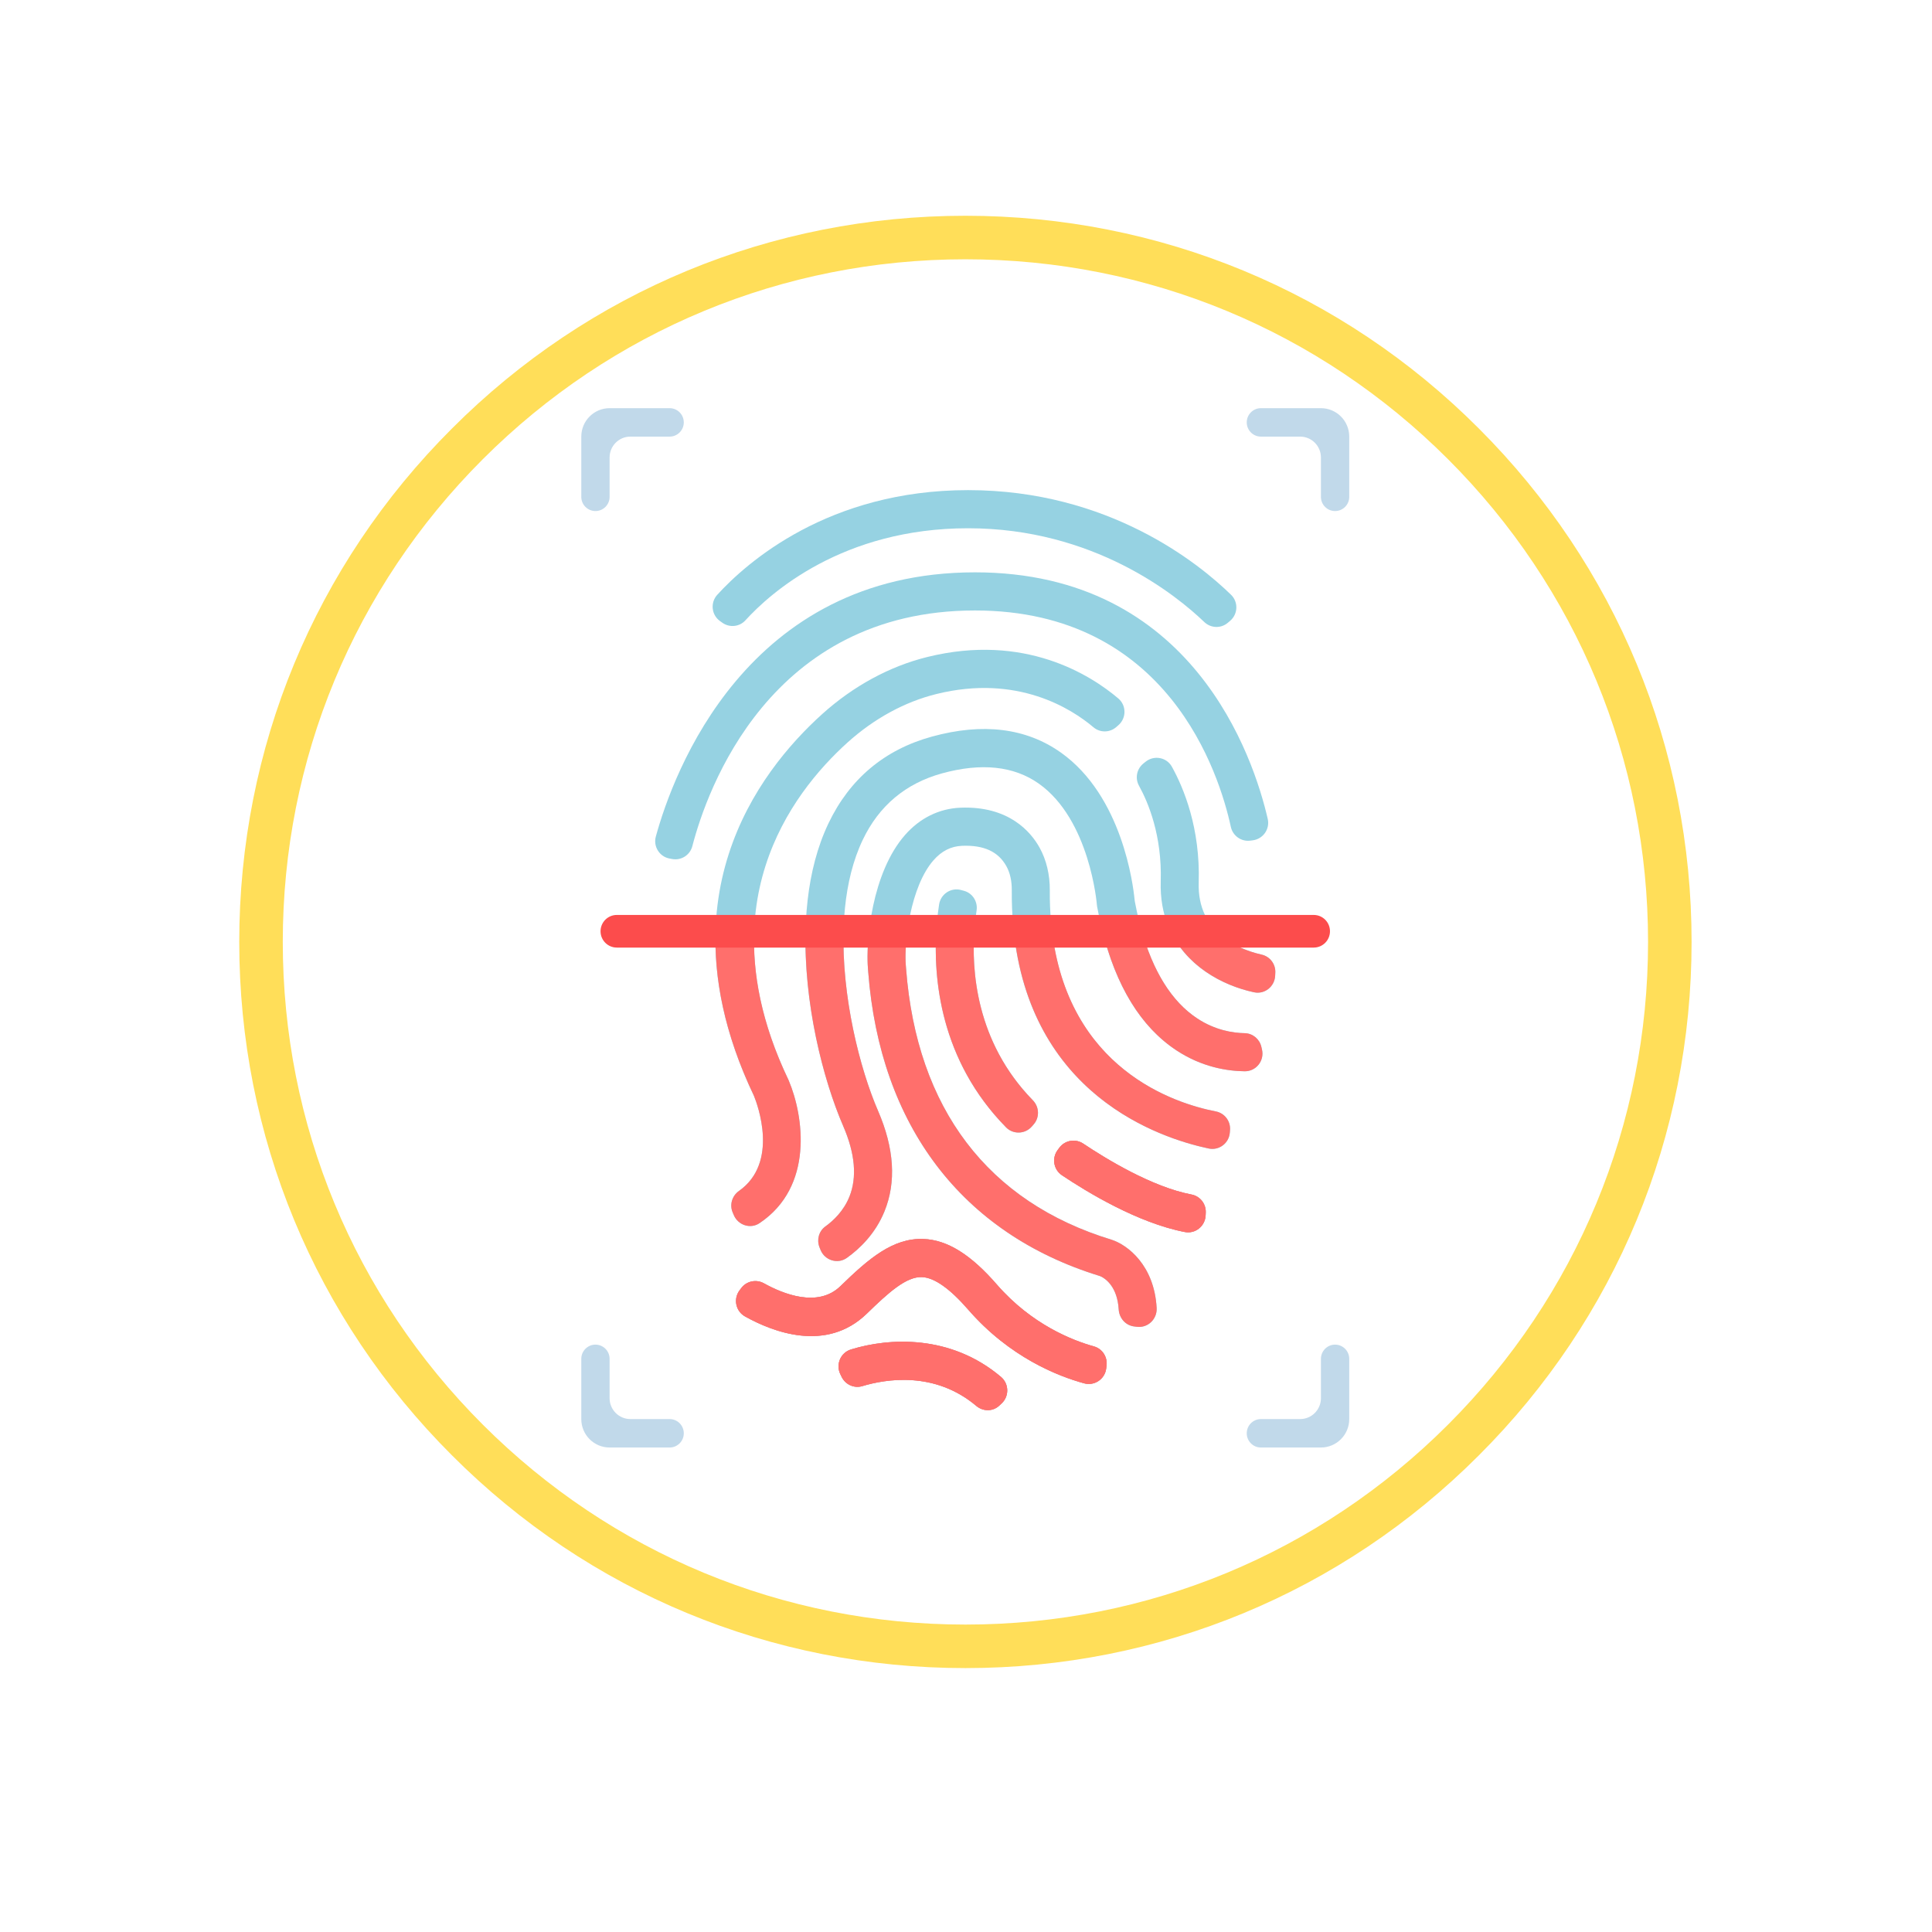
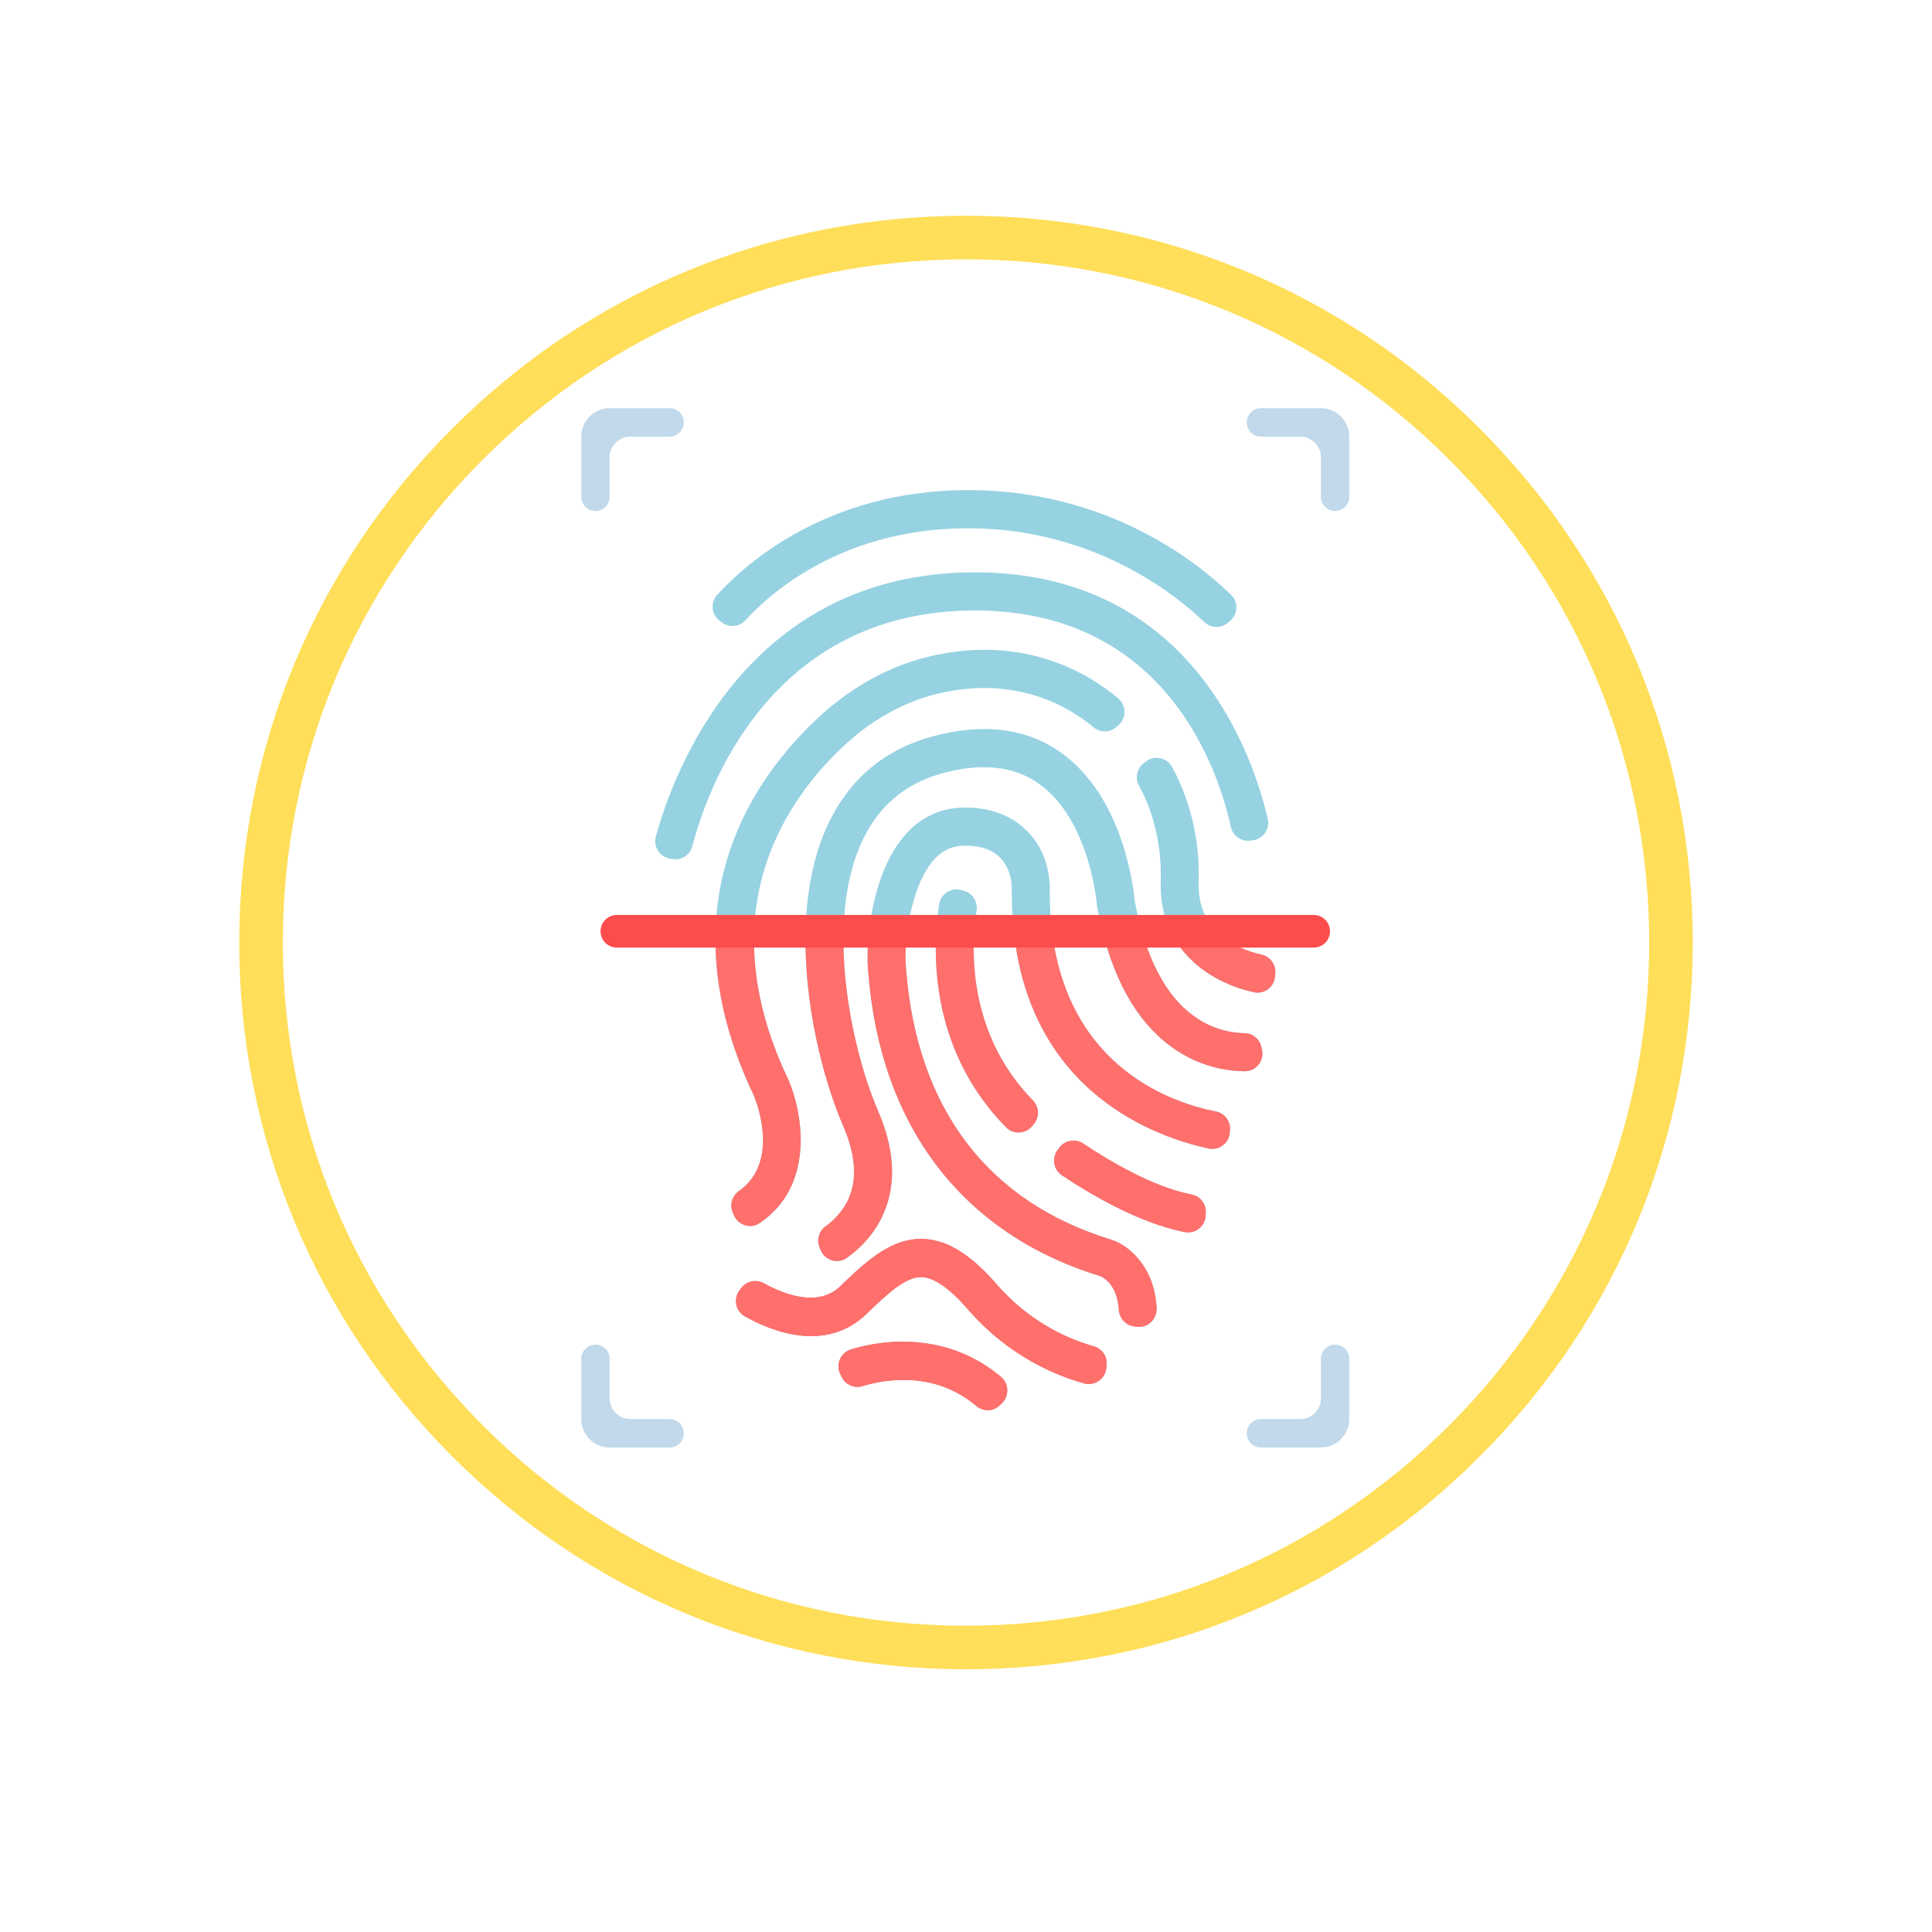
- <svg xmlns="http://www.w3.org/2000/svg" width="375" viewBox="0 0 375 375" height="375" version="1.0">
+ <svg xmlns="http://www.w3.org/2000/svg" width="500" zoomAndPan="magnify" viewBox="0 0 375 375" height="500" preserveAspectRatio="xMidYMid meet" version="1.0">
  <defs>
-     <clipPath id="a">
-       <path d="M 112.707 260 L 133 260 L 133 280.996 L 112.707 280.996 Z M 112.707 260" />
+     <clipPath id="dfbcd4cdc9">
+       <path d="M 46.438 41.879 L 328.562 41.879 L 328.562 324.004 L 46.438 324.004 Z M 46.438 41.879 " clip-rule="nonzero" />
    </clipPath>
-     <clipPath id="b">
-       <path d="M 241 260 L 261.957 260 L 261.957 280.996 L 241 280.996 Z M 241 260" />
+     <clipPath id="383b68f535">
+       <path d="M 187.5 324.004 C 149.84 324.004 114.375 309.344 87.766 282.676 C 61.098 256.066 46.438 220.602 46.438 182.941 C 46.438 145.277 61.098 109.816 87.766 83.203 C 114.375 56.535 149.84 41.879 187.5 41.879 C 225.16 41.879 260.625 56.535 287.234 83.203 C 313.902 109.871 328.562 145.277 328.562 182.941 C 328.562 220.602 313.902 256.066 287.234 282.676 C 260.625 309.344 225.16 324.004 187.5 324.004 Z M 187.5 50.336 C 152.094 50.336 118.773 64.148 93.738 89.18 C 68.707 114.215 54.895 147.535 54.895 182.941 C 54.895 218.348 68.707 251.668 93.738 276.699 C 118.773 301.734 152.094 315.547 187.5 315.547 C 222.906 315.547 256.227 301.734 281.262 276.699 C 306.293 251.668 320.105 218.348 320.105 182.941 C 320.105 147.535 306.293 114.215 281.262 89.18 C 256.227 64.148 222.906 50.336 187.5 50.336 Z M 187.5 50.336 " clip-rule="nonzero" />
    </clipPath>
-     <clipPath id="c">
-       <path d="M 112.707 79.246 L 133 79.246 L 133 100 L 112.707 100 Z M 112.707 79.246" />
+     <clipPath id="630a3d0f37">
+       <path d="M 112.707 260 L 133 260 L 133 280.996 L 112.707 280.996 Z M 112.707 260 " clip-rule="nonzero" />
    </clipPath>
-     <clipPath id="d">
-       <path d="M 241 79.246 L 261.957 79.246 L 261.957 100 L 241 100 Z M 241 79.246" />
+     <clipPath id="faa2f36a7f">
+       <path d="M 241 260 L 261.957 260 L 261.957 280.996 L 241 280.996 Z M 241 260 " clip-rule="nonzero" />
+     </clipPath>
+     <clipPath id="947e94b007">
+       <path d="M 112.707 79.246 L 133 79.246 L 133 100 L 112.707 100 Z M 112.707 79.246 " clip-rule="nonzero" />
+     </clipPath>
+     <clipPath id="297abfd135">
+       <path d="M 241 79.246 L 261.957 79.246 L 261.957 100 L 241 100 Z M 241 79.246 " clip-rule="nonzero" />
    </clipPath>
  </defs>
-   <path fill="#FFDE59" d="M 187.387 323.777 C 149.754 323.777 114.32 309.129 87.73 282.484 C 61.086 255.895 46.438 220.461 46.438 182.828 C 46.438 145.195 61.086 109.762 87.73 83.172 C 114.32 56.523 149.754 41.879 187.387 41.879 C 225.02 41.879 260.453 56.523 287.043 83.172 C 313.691 109.816 328.336 145.195 328.336 182.828 C 328.336 220.461 313.691 255.895 287.043 282.484 C 260.453 309.129 225.02 323.777 187.387 323.777 Z M 187.387 50.328 C 152.008 50.328 118.715 64.129 93.703 89.141 C 68.691 114.156 54.887 147.449 54.887 182.828 C 54.887 218.207 68.691 251.5 93.703 276.512 C 118.715 301.523 152.008 315.328 187.387 315.328 C 222.766 315.328 256.059 301.523 281.07 276.512 C 306.086 251.5 319.887 218.207 319.887 182.828 C 319.887 147.449 306.086 114.156 281.07 89.141 C 256.059 64.129 222.766 50.328 187.387 50.328 Z M 187.387 50.328" />
-   <path fill="#96D2E2" d="M 238.297 120.898 C 236.961 122.02 235.008 121.938 233.75 120.734 C 228.25 115.461 212.277 102.535 187.91 102.535 C 163.539 102.535 149.52 115.094 144.68 120.41 C 143.52 121.684 141.582 121.867 140.188 120.859 L 139.75 120.547 C 138.082 119.348 137.836 116.961 139.227 115.441 C 144.973 109.148 160.82 95.133 187.914 95.133 C 215.168 95.133 232.668 109.32 238.949 115.449 C 240.398 116.859 240.293 119.223 238.746 120.52 Z M 238.297 120.898" />
-   <path fill="#96D2E2" d="M 130.477 166.738 L 129.988 166.648 C 128.008 166.293 126.762 164.312 127.297 162.367 C 130.656 150.109 144.852 111.094 189.238 111.09 C 231.566 111.086 243.348 147.141 246.066 158.949 C 246.52 160.922 245.168 162.848 243.164 163.105 L 242.676 163.168 C 240.914 163.395 239.277 162.227 238.902 160.484 C 236.676 150.223 226.758 118.492 189.242 118.492 C 189.238 118.492 189.238 118.492 189.238 118.492 C 149.359 118.496 137.191 153.434 134.383 164.238 C 133.934 165.973 132.23 167.055 130.477 166.738 Z M 130.477 166.738" />
-   <path fill="#96D2E2" d="M 247.504 189.422 C 247.387 191.508 245.457 193.039 243.418 192.602 C 234.836 190.762 224.887 184.273 225.297 171.078 C 225.57 162.18 222.871 155.754 221.078 152.512 C 220.273 151.055 220.637 149.242 221.93 148.195 L 222.355 147.855 C 223.992 146.531 226.438 146.977 227.461 148.82 C 229.754 152.949 232.996 160.734 232.668 171.309 C 232.367 181.113 240.453 184.289 244.891 185.293 C 246.516 185.664 247.629 187.152 247.535 188.824 Z M 247.504 189.422" />
-   <path fill="#96D2E2" d="M 142.441 235.867 L 142.215 235.332 C 141.574 233.828 142.102 232.102 143.438 231.16 C 151.242 225.656 147.031 214.398 146.34 212.703 C 128.328 174.902 146.887 150.07 159.559 138.625 C 165.602 133.172 172.668 129.328 179.996 127.52 C 198.887 122.852 211.684 131.012 217.062 135.57 C 218.66 136.926 218.656 139.395 217.074 140.766 L 216.668 141.121 C 215.398 142.227 213.523 142.25 212.242 141.164 C 208.008 137.582 197.5 130.816 181.762 134.707 C 175.605 136.227 169.637 139.488 164.492 144.129 C 153.344 154.199 137.027 176.09 153.035 209.594 L 153.102 209.75 C 155.988 216.582 158.031 230.32 147.41 237.422 C 145.66 238.594 143.266 237.809 142.441 235.867 Z M 142.441 235.867" />
-   <path fill="#96D2E2" d="M 164.375 244.156 C 162.59 245.426 160.086 244.645 159.27 242.609 L 157.973 239.379 L 159.352 242.812 L 159.074 242.137 C 158.48 240.68 158.922 238.977 160.199 238.055 C 161.762 236.926 163.762 235.043 164.875 232.262 C 166.379 228.5 165.977 223.898 163.672 218.582 C 157.762 204.938 152.117 178.027 160.801 159.82 C 164.926 151.176 171.68 145.504 180.883 142.973 C 190.758 140.254 199.18 141.297 205.914 146.07 C 217.828 154.52 219.949 171.758 220.227 174.656 C 220.238 174.777 220.254 174.891 220.277 175.008 C 222.371 186.137 226.449 193.766 232.395 197.684 C 235.871 199.977 239.324 200.5 241.582 200.539 C 243.145 200.566 244.477 201.664 244.828 203.191 L 244.953 203.73 C 245.449 205.898 243.801 207.961 241.586 207.934 C 238.23 207.895 233.297 207.141 228.348 203.875 C 220.586 198.758 215.41 189.379 212.953 175.988 L 212.902 175.59 C 212.891 175.43 211.543 159.105 201.633 152.102 C 196.793 148.68 190.473 148.012 182.836 150.113 C 175.789 152.055 170.613 156.395 167.457 163.016 C 159.895 178.875 165.27 203.707 170.438 215.633 C 173.578 222.887 173.996 229.453 171.668 235.148 C 169.879 239.527 166.809 242.426 164.375 244.156 Z M 164.375 244.156" />
-   <path fill="#96D2E2" d="M 214.715 265.602 C 214.469 267.68 212.441 269.055 210.43 268.504 C 205.301 267.102 195.953 263.426 187.941 254.211 C 184.383 250.113 181.363 247.984 178.973 247.883 C 175.918 247.746 172.465 250.871 168.266 254.957 C 160.371 262.641 149.875 258.465 144.613 255.52 C 142.801 254.508 142.301 252.129 143.543 250.465 L 145.754 247.508 L 143.543 250.469 L 143.871 250.027 C 144.898 248.641 146.785 248.258 148.293 249.098 C 151.949 251.133 158.742 253.91 163.129 249.641 C 168.617 244.301 173.328 240.242 179.281 240.484 C 183.898 240.68 188.418 243.492 193.5 249.34 C 200.246 257.102 208.207 260.191 212.34 261.34 C 213.953 261.789 214.98 263.375 214.781 265.039 Z M 214.715 265.602" />
-   <path fill="#96D2E2" d="M 189.5 272.887 C 181.41 266.066 171.918 267.676 167.375 269.043 C 165.773 269.527 164.066 268.734 163.348 267.223 L 163.094 266.695 C 162.195 264.805 163.168 262.551 165.164 261.934 C 172.582 259.645 184.492 258.973 194.281 267.25 C 195.859 268.582 195.922 271 194.414 272.406 L 193.938 272.848 C 192.691 274.008 190.805 273.984 189.5 272.887 Z M 189.5 272.887" />
-   <path fill="#96D2E2" d="M 220.688 257.531 L 220.148 257.465 C 218.469 257.266 217.242 255.855 217.137 254.156 C 216.883 249.875 214.711 248.297 213.824 247.828 C 213.66 247.742 213.496 247.68 213.32 247.625 C 186.707 239.395 170.801 218.461 168.52 188.641 L 168.469 187.988 C 168.027 182.699 169.211 169.406 175.676 162.059 C 178.57 158.77 182.293 156.941 186.438 156.773 C 195.82 156.406 200.082 161.465 201.781 164.523 C 203.102 166.898 203.789 169.77 203.766 172.824 C 203.508 206.406 227.391 214.062 235.996 215.727 C 237.703 216.059 238.879 217.621 238.742 219.359 L 238.707 219.832 C 238.547 221.895 236.625 223.352 234.613 222.926 C 224.207 220.719 196.094 211.195 196.387 172.77 C 196.402 170.992 196.039 169.387 195.34 168.129 C 193.766 165.293 190.965 164.004 186.738 164.172 C 184.59 164.258 182.781 165.172 181.207 166.961 C 176.688 172.094 175.453 182.961 175.816 187.371 L 175.875 188.074 C 177.945 215.137 191.742 233.312 215.773 240.633 C 218.883 241.641 224.047 245.602 224.504 253.867 C 224.625 256.023 222.82 257.785 220.688 257.531 Z M 220.688 257.531" />
-   <path fill="#96D2E2" d="M 195.277 218.82 C 180.016 203.293 181.023 183.691 182.277 175.562 C 182.59 173.535 184.57 172.219 186.543 172.754 L 187.094 172.902 C 188.773 173.355 189.82 175.008 189.555 176.734 C 188.5 183.516 187.547 200.324 200.473 213.562 C 201.73 214.852 201.82 216.887 200.633 218.242 L 200.277 218.652 C 198.973 220.145 196.668 220.234 195.277 218.82 Z M 195.277 218.82" />
-   <path fill="#96D2E2" d="M 229.988 239.137 C 220.855 237.387 210.938 231.344 206.121 228.113 C 204.496 227.023 204.121 224.793 205.289 223.223 L 205.617 222.777 C 206.707 221.312 208.746 220.965 210.262 221.98 C 214.637 224.906 223.605 230.402 231.277 231.859 C 232.938 232.176 234.105 233.668 234.035 235.359 L 234.012 235.898 C 233.926 237.98 232.023 239.527 229.988 239.137 Z M 229.988 239.137" />
-   <g clip-path="url(#a)">
-     <path fill="#C1D9EA" d="M 118.324 271.395 L 118.324 263.75 C 118.324 262.227 117.094 260.992 115.578 260.992 C 114.059 260.992 112.828 262.227 112.828 263.75 L 112.828 275.445 C 112.828 278.488 115.289 280.961 118.324 280.961 L 129.977 280.961 C 131.492 280.961 132.723 279.723 132.723 278.203 L 132.723 278.199 C 132.723 276.68 131.492 275.441 129.977 275.441 L 122.359 275.441 C 120.133 275.441 118.324 273.629 118.324 271.395 Z M 118.324 271.395" />
+   <g clip-path="url(#dfbcd4cdc9)">
+     <g clip-path="url(#383b68f535)">
+       <path fill="#ffde59" d="M 46.438 41.879 L 328.562 41.879 L 328.562 324.004 L 46.438 324.004 Z M 46.438 41.879 " fill-opacity="1" fill-rule="nonzero" />
+     </g>
  </g>
-   <g clip-path="url(#b)">
-     <path fill="#C1D9EA" d="M 256.391 271.395 L 256.391 263.75 C 256.391 262.227 257.621 260.992 259.137 260.992 C 260.656 260.992 261.887 262.227 261.887 263.75 L 261.887 275.445 C 261.887 278.488 259.426 280.961 256.391 280.961 L 244.738 280.961 C 243.223 280.961 241.992 279.723 241.992 278.203 L 241.992 278.199 C 241.992 276.68 243.223 275.441 244.738 275.441 L 252.355 275.441 C 254.582 275.441 256.391 273.629 256.391 271.395 Z M 256.391 271.395" />
+   <path fill="#96d2e2" d="M 238.297 120.898 C 236.961 122.02 235.008 121.938 233.75 120.734 C 228.25 115.461 212.277 102.535 187.91 102.535 C 163.539 102.535 149.52 115.094 144.68 120.41 C 143.52 121.684 141.582 121.867 140.188 120.859 L 139.75 120.547 C 138.082 119.348 137.836 116.961 139.227 115.441 C 144.973 109.148 160.82 95.133 187.914 95.133 C 215.168 95.133 232.668 109.32 238.949 115.449 C 240.398 116.859 240.293 119.223 238.746 120.52 Z M 238.297 120.898 " fill-opacity="1" fill-rule="nonzero" />
+   <path fill="#96d2e2" d="M 130.477 166.738 L 129.988 166.648 C 128.008 166.293 126.762 164.312 127.297 162.367 C 130.656 150.109 144.852 111.094 189.238 111.09 C 231.566 111.086 243.348 147.141 246.066 158.949 C 246.52 160.922 245.168 162.848 243.164 163.105 L 242.676 163.168 C 240.914 163.395 239.277 162.227 238.902 160.484 C 236.676 150.223 226.758 118.492 189.242 118.492 C 189.238 118.492 189.238 118.492 189.238 118.492 C 149.359 118.496 137.191 153.434 134.383 164.238 C 133.934 165.973 132.23 167.055 130.477 166.738 Z M 130.477 166.738 " fill-opacity="1" fill-rule="nonzero" />
+   <path fill="#96d2e2" d="M 247.504 189.422 C 247.387 191.508 245.457 193.039 243.418 192.602 C 234.836 190.762 224.887 184.273 225.297 171.078 C 225.57 162.18 222.871 155.754 221.078 152.512 C 220.273 151.055 220.637 149.242 221.93 148.195 L 222.355 147.855 C 223.992 146.531 226.438 146.977 227.461 148.82 C 229.754 152.949 232.996 160.734 232.668 171.309 C 232.367 181.113 240.453 184.289 244.891 185.293 C 246.516 185.664 247.629 187.152 247.535 188.824 Z M 247.504 189.422 " fill-opacity="1" fill-rule="nonzero" />
+   <path fill="#96d2e2" d="M 142.441 235.867 L 142.215 235.332 C 141.574 233.828 142.102 232.102 143.438 231.16 C 151.242 225.656 147.031 214.398 146.34 212.703 C 128.328 174.902 146.887 150.07 159.559 138.625 C 165.602 133.172 172.668 129.328 179.996 127.52 C 198.887 122.852 211.684 131.012 217.062 135.57 C 218.66 136.926 218.656 139.395 217.074 140.766 L 216.668 141.121 C 215.398 142.227 213.523 142.25 212.242 141.164 C 208.008 137.582 197.5 130.816 181.762 134.707 C 175.605 136.227 169.637 139.488 164.492 144.129 C 153.344 154.199 137.027 176.09 153.035 209.594 L 153.102 209.75 C 155.988 216.582 158.031 230.32 147.41 237.422 C 145.66 238.594 143.266 237.809 142.441 235.867 Z M 142.441 235.867 " fill-opacity="1" fill-rule="nonzero" />
+   <path fill="#96d2e2" d="M 164.375 244.156 C 162.59 245.426 160.086 244.645 159.27 242.609 L 157.973 239.379 L 159.352 242.812 L 159.074 242.137 C 158.48 240.68 158.922 238.977 160.199 238.055 C 161.762 236.926 163.762 235.043 164.875 232.262 C 166.379 228.5 165.977 223.898 163.672 218.582 C 157.762 204.938 152.117 178.027 160.801 159.82 C 164.926 151.176 171.68 145.504 180.883 142.973 C 190.758 140.254 199.18 141.297 205.914 146.07 C 217.828 154.52 219.949 171.758 220.227 174.656 C 220.238 174.777 220.254 174.891 220.277 175.008 C 222.371 186.137 226.449 193.766 232.395 197.684 C 235.871 199.977 239.324 200.5 241.582 200.539 C 243.145 200.566 244.477 201.664 244.828 203.191 L 244.953 203.73 C 245.449 205.898 243.801 207.961 241.586 207.934 C 238.23 207.895 233.297 207.141 228.348 203.875 C 220.586 198.758 215.41 189.379 212.953 175.988 L 212.902 175.59 C 212.891 175.43 211.543 159.105 201.633 152.102 C 196.793 148.68 190.473 148.012 182.836 150.113 C 175.789 152.055 170.613 156.395 167.457 163.016 C 159.895 178.875 165.27 203.707 170.438 215.633 C 173.578 222.887 173.996 229.453 171.668 235.148 C 169.879 239.527 166.809 242.426 164.375 244.156 Z M 164.375 244.156 " fill-opacity="1" fill-rule="nonzero" />
+   <path fill="#96d2e2" d="M 214.715 265.602 C 214.469 267.68 212.441 269.055 210.43 268.504 C 205.301 267.102 195.953 263.426 187.941 254.211 C 184.383 250.113 181.363 247.984 178.973 247.883 C 175.918 247.746 172.465 250.871 168.266 254.957 C 160.371 262.641 149.875 258.465 144.613 255.52 C 142.801 254.508 142.301 252.129 143.543 250.465 L 145.754 247.508 L 143.543 250.469 L 143.871 250.027 C 144.898 248.641 146.785 248.258 148.293 249.098 C 151.949 251.133 158.742 253.91 163.129 249.641 C 168.617 244.301 173.328 240.242 179.281 240.484 C 183.898 240.68 188.418 243.492 193.5 249.34 C 200.246 257.102 208.207 260.191 212.34 261.34 C 213.953 261.789 214.98 263.375 214.781 265.039 Z M 214.715 265.602 " fill-opacity="1" fill-rule="nonzero" />
+   <path fill="#96d2e2" d="M 189.5 272.887 C 181.41 266.066 171.918 267.676 167.375 269.043 C 165.773 269.527 164.066 268.734 163.348 267.223 L 163.094 266.695 C 162.195 264.805 163.168 262.551 165.164 261.934 C 172.582 259.645 184.492 258.973 194.281 267.25 C 195.859 268.582 195.922 271 194.414 272.406 L 193.938 272.848 C 192.691 274.008 190.805 273.984 189.5 272.887 Z M 189.5 272.887 " fill-opacity="1" fill-rule="nonzero" />
+   <path fill="#96d2e2" d="M 220.688 257.531 L 220.148 257.465 C 218.469 257.266 217.242 255.855 217.137 254.156 C 216.883 249.875 214.711 248.297 213.824 247.828 C 213.66 247.742 213.496 247.68 213.32 247.625 C 186.707 239.395 170.801 218.461 168.52 188.641 L 168.469 187.988 C 168.027 182.699 169.211 169.406 175.676 162.059 C 178.57 158.77 182.293 156.941 186.438 156.773 C 195.82 156.406 200.082 161.465 201.781 164.523 C 203.102 166.898 203.789 169.77 203.766 172.824 C 203.508 206.406 227.391 214.062 235.996 215.727 C 237.703 216.059 238.879 217.621 238.742 219.359 L 238.707 219.832 C 238.547 221.895 236.625 223.352 234.613 222.926 C 224.207 220.719 196.094 211.195 196.387 172.77 C 196.402 170.992 196.039 169.387 195.34 168.129 C 193.766 165.293 190.965 164.004 186.738 164.172 C 184.59 164.258 182.781 165.172 181.207 166.961 C 176.688 172.094 175.453 182.961 175.816 187.371 L 175.875 188.074 C 177.945 215.137 191.742 233.312 215.773 240.633 C 218.883 241.641 224.047 245.602 224.504 253.867 C 224.625 256.023 222.82 257.785 220.688 257.531 Z M 220.688 257.531 " fill-opacity="1" fill-rule="nonzero" />
+   <path fill="#96d2e2" d="M 195.277 218.82 C 180.016 203.293 181.023 183.691 182.277 175.562 C 182.59 173.535 184.57 172.219 186.543 172.754 L 187.094 172.902 C 188.773 173.355 189.82 175.008 189.555 176.734 C 188.5 183.516 187.547 200.324 200.473 213.562 C 201.73 214.852 201.82 216.887 200.633 218.242 L 200.277 218.652 C 198.973 220.145 196.668 220.234 195.277 218.82 Z M 195.277 218.82 " fill-opacity="1" fill-rule="nonzero" />
+   <path fill="#96d2e2" d="M 229.988 239.137 C 220.855 237.387 210.938 231.344 206.121 228.113 C 204.496 227.023 204.121 224.793 205.289 223.223 L 205.617 222.777 C 206.707 221.312 208.746 220.965 210.262 221.98 C 214.637 224.906 223.605 230.402 231.277 231.859 C 232.938 232.176 234.105 233.668 234.035 235.359 L 234.012 235.898 C 233.926 237.98 232.023 239.527 229.988 239.137 Z M 229.988 239.137 " fill-opacity="1" fill-rule="nonzero" />
+   <g clip-path="url(#630a3d0f37)">
+     <path fill="#c1d9ea" d="M 118.324 271.395 L 118.324 263.75 C 118.324 262.227 117.094 260.992 115.578 260.992 C 114.059 260.992 112.828 262.227 112.828 263.75 L 112.828 275.445 C 112.828 278.488 115.289 280.961 118.324 280.961 L 129.977 280.961 C 131.492 280.961 132.723 279.723 132.723 278.203 L 132.723 278.199 C 132.723 276.68 131.492 275.441 129.977 275.441 L 122.359 275.441 C 120.133 275.441 118.324 273.629 118.324 271.395 Z M 118.324 271.395 " fill-opacity="1" fill-rule="nonzero" />
  </g>
-   <g clip-path="url(#c)">
-     <path fill="#C1D9EA" d="M 118.324 88.793 L 118.324 96.438 C 118.324 97.961 117.094 99.195 115.578 99.195 C 114.059 99.195 112.828 97.961 112.828 96.438 L 112.828 84.746 C 112.828 81.699 115.289 79.227 118.324 79.227 L 129.977 79.227 C 131.492 79.227 132.723 80.465 132.723 81.984 C 132.723 83.508 131.492 84.746 129.977 84.746 L 122.359 84.746 C 120.133 84.746 118.324 86.559 118.324 88.793 Z M 118.324 88.793" />
+   <g clip-path="url(#faa2f36a7f)">
+     <path fill="#c1d9ea" d="M 256.391 271.395 L 256.391 263.75 C 256.391 262.227 257.621 260.992 259.137 260.992 C 260.656 260.992 261.887 262.227 261.887 263.75 L 261.887 275.445 C 261.887 278.488 259.426 280.961 256.391 280.961 L 244.738 280.961 C 243.223 280.961 241.992 279.723 241.992 278.203 L 241.992 278.199 C 241.992 276.68 243.223 275.441 244.738 275.441 L 252.355 275.441 C 254.582 275.441 256.391 273.629 256.391 271.395 Z M 256.391 271.395 " fill-opacity="1" fill-rule="nonzero" />
  </g>
-   <g clip-path="url(#d)">
-     <path fill="#C1D9EA" d="M 256.391 88.793 L 256.391 96.438 C 256.391 97.961 257.621 99.195 259.137 99.195 C 260.656 99.195 261.887 97.961 261.887 96.438 L 261.887 84.746 C 261.887 81.699 259.426 79.227 256.391 79.227 L 244.738 79.227 C 243.223 79.227 241.992 80.465 241.992 81.984 C 241.992 83.508 243.223 84.746 244.738 84.746 L 252.355 84.746 C 254.582 84.746 256.391 86.559 256.391 88.793 Z M 256.391 88.793" />
+   <g clip-path="url(#947e94b007)">
+     <path fill="#c1d9ea" d="M 118.324 88.793 L 118.324 96.438 C 118.324 97.961 117.094 99.195 115.578 99.195 C 114.059 99.195 112.828 97.961 112.828 96.438 L 112.828 84.746 C 112.828 81.699 115.289 79.227 118.324 79.227 L 129.977 79.227 C 131.492 79.227 132.723 80.465 132.723 81.984 C 132.723 83.508 131.492 84.746 129.977 84.746 L 122.359 84.746 C 120.133 84.746 118.324 86.559 118.324 88.793 Z M 118.324 88.793 " fill-opacity="1" fill-rule="nonzero" />
  </g>
-   <path fill="#FF6F6C" d="M 194.414 272.406 L 193.938 272.848 C 192.691 274.008 190.805 273.984 189.5 272.887 C 181.41 266.066 171.918 267.676 167.375 269.043 C 165.773 269.527 164.066 268.734 163.348 267.223 L 163.094 266.695 C 162.195 264.805 163.168 262.551 165.164 261.934 C 172.582 259.645 184.492 258.973 194.281 267.25 C 195.855 268.578 195.922 271 194.414 272.406 Z M 214.781 265.043 L 214.715 265.602 C 214.469 267.68 212.441 269.055 210.43 268.504 C 205.301 267.102 195.953 263.426 187.941 254.211 C 184.383 250.113 181.363 247.984 178.973 247.883 C 175.918 247.746 172.465 250.871 168.266 254.957 C 160.371 262.641 149.875 258.465 144.613 255.52 C 142.801 254.508 142.301 252.129 143.543 250.465 L 143.543 250.469 L 143.543 250.465 L 143.555 250.453 L 143.871 250.027 C 143.871 250.023 143.875 250.023 143.879 250.02 L 145.754 247.508 L 143.879 250.02 C 144.914 248.641 146.789 248.262 148.293 249.098 C 151.949 251.133 158.742 253.91 163.129 249.641 C 168.617 244.301 173.328 240.242 179.281 240.488 C 183.898 240.68 188.418 243.492 193.5 249.34 C 200.246 257.102 208.207 260.191 212.34 261.34 C 213.953 261.789 214.98 263.375 214.781 265.043 Z M 234.012 235.898 C 233.926 237.98 232.027 239.527 229.988 239.137 C 220.855 237.387 210.938 231.344 206.121 228.113 C 204.496 227.023 204.121 224.793 205.289 223.223 L 205.617 222.777 C 206.707 221.312 208.746 220.965 210.262 221.98 C 214.637 224.906 223.605 230.402 231.277 231.859 C 232.938 232.176 234.105 233.668 234.035 235.359 Z M 234.012 235.898" />
-   <path fill="#FF6F6C" d="M 243.418 192.605 C 245.457 193.039 247.387 191.508 247.504 189.422 L 247.535 188.824 C 247.629 187.152 246.516 185.664 244.891 185.293 C 242.25 184.699 238.32 183.316 235.633 180.234 L 226.977 180.234 C 230.117 187.391 237.125 191.254 243.418 192.605 Z M 243.418 192.605" />
-   <path fill="#FF6F6C" d="M 146.34 212.703 C 147.031 214.395 151.242 225.656 143.438 231.16 C 142.102 232.102 141.57 233.828 142.211 235.332 L 142.441 235.867 C 143.266 237.809 145.66 238.594 147.41 237.422 C 158.031 230.32 155.988 216.582 153.102 209.75 L 153.035 209.594 C 147.75 198.539 146.004 188.754 146.414 180.234 L 138.91 180.234 C 138.543 189.707 140.539 200.527 146.34 212.703 Z M 146.34 212.703" />
-   <path fill="#FF6F6C" d="M 163.672 218.582 C 165.977 223.898 166.379 228.5 164.875 232.262 C 163.762 235.043 161.762 236.926 160.199 238.055 C 158.941 238.965 158.496 240.633 159.059 242.078 L 159.27 242.609 C 160.086 244.645 162.59 245.426 164.375 244.156 C 166.809 242.422 169.879 239.527 171.668 235.145 C 173.996 229.453 173.578 222.887 170.438 215.633 C 166.918 207.512 163.309 193.414 163.746 180.234 L 156.375 180.234 C 155.938 194.578 159.742 209.512 163.672 218.582 Z M 163.672 218.582" />
-   <path fill="#FF6F6C" d="M 228.348 203.875 C 233.297 207.141 238.23 207.895 241.586 207.934 C 243.801 207.961 245.449 205.898 244.953 203.73 L 244.828 203.191 C 244.477 201.664 243.145 200.566 241.582 200.539 C 239.324 200.5 235.871 199.977 232.395 197.684 C 227.434 194.414 223.777 188.551 221.484 180.234 L 213.863 180.234 C 216.578 191.375 221.438 199.32 228.348 203.875 Z M 228.348 203.875" />
-   <path fill="#FF6F6C" d="M 157.973 239.379 L 159.059 242.078 Z M 157.973 239.379" />
-   <path fill="#FF6F6C" d="M 159.059 242.078 C 159.066 242.098 159.066 242.117 159.074 242.137 L 159.352 242.812 L 159.27 242.609 Z M 159.059 242.078" />
-   <path fill="#FF6F6C" d="M 159.27 242.59 L 159.055 242.059 Z M 159.27 242.59" />
-   <path fill="#FF6F6C" d="M 143.871 250.027 L 143.555 250.453 L 143.879 250.016 C 143.875 250.023 143.871 250.023 143.871 250.027 Z M 143.871 250.027" />
-   <path fill="#FF6F6C" d="M 143.879 250.016 L 143.555 250.453 L 143.543 250.465 Z M 143.879 250.016" />
-   <path fill="#FF6F6C" d="M 145.758 247.508 L 143.879 250.016 Z M 145.758 247.508" />
-   <path fill="#FF6F6C" d="M 143.543 250.465 L 143.555 250.453 Z M 143.543 250.465" />
-   <path fill="#FF6F6C" d="M 212.34 261.34 C 208.207 260.191 200.246 257.102 193.5 249.344 C 188.418 243.496 183.898 240.68 179.281 240.488 C 173.328 240.242 168.617 244.301 163.129 249.641 C 158.742 253.91 151.949 251.133 148.293 249.098 C 146.789 248.262 144.914 248.641 143.879 250.02 L 143.543 250.465 C 142.301 252.129 142.801 254.508 144.613 255.52 C 149.875 258.465 160.371 262.645 168.266 254.957 C 172.465 250.871 175.918 247.746 178.973 247.883 C 181.363 247.984 184.383 250.113 187.941 254.211 C 195.953 263.426 205.301 267.102 210.43 268.504 C 212.445 269.055 214.469 267.68 214.715 265.602 L 214.781 265.043 C 214.98 263.375 213.953 261.789 212.34 261.34 Z M 212.34 261.34" />
-   <path fill="#FF6F6C" d="M 165.164 261.934 C 163.168 262.551 162.195 264.805 163.094 266.695 L 163.348 267.223 C 164.066 268.734 165.773 269.527 167.375 269.043 C 171.918 267.676 181.41 266.066 189.5 272.887 C 190.801 273.984 192.691 274.008 193.938 272.848 L 194.41 272.406 C 195.922 271 195.855 268.578 194.281 267.25 C 184.492 258.973 172.582 259.645 165.164 261.934 Z M 165.164 261.934" />
-   <path fill="#FF6F6C" d="M 168.469 187.988 L 168.52 188.641 C 170.805 218.461 186.711 239.395 213.32 247.625 C 213.496 247.68 213.664 247.742 213.824 247.828 C 214.711 248.297 216.883 249.875 217.141 254.156 C 217.242 255.855 218.469 257.266 220.152 257.465 L 220.688 257.531 C 222.82 257.785 224.625 256.023 224.504 253.871 C 224.047 245.605 218.883 241.645 215.773 240.637 C 191.742 233.316 177.945 215.141 175.875 188.074 L 175.82 187.375 C 175.68 185.703 175.773 183.102 176.188 180.238 L 168.75 180.238 C 168.367 183.387 168.316 186.168 168.469 187.988 Z M 168.469 187.988" />
-   <path fill="#FF6F6C" d="M 234.613 222.926 C 236.625 223.352 238.547 221.895 238.707 219.832 L 238.746 219.359 C 238.883 217.621 237.703 216.059 235.996 215.73 C 228.062 214.191 207.176 207.555 204.145 180.234 L 196.723 180.234 C 199.867 212.449 224.918 220.871 234.613 222.926 Z M 234.613 222.926" />
-   <path fill="#FF6F6C" d="M 195.277 218.82 C 196.664 220.234 198.973 220.145 200.277 218.652 L 200.633 218.242 C 201.82 216.887 201.73 214.852 200.473 213.562 C 189.402 202.223 188.516 188.27 189.148 180.234 L 181.762 180.234 C 181.113 189.809 182.438 205.754 195.277 218.82 Z M 195.277 218.82" />
-   <path fill="#FF6F6C" d="M 231.277 231.859 C 223.605 230.402 214.637 224.906 210.262 221.98 C 208.746 220.965 206.707 221.312 205.617 222.777 L 205.289 223.223 C 204.121 224.793 204.496 227.023 206.121 228.113 C 210.938 231.344 220.855 237.387 229.988 239.137 C 232.023 239.527 233.922 237.98 234.012 235.898 L 234.035 235.359 C 234.105 233.668 232.938 232.176 231.277 231.859 Z M 231.277 231.859" />
-   <path fill="#FC4C4C" d="M 254.992 183.926 L 119.723 183.926 C 117.977 183.926 116.566 182.508 116.566 180.758 C 116.566 179.008 117.977 177.59 119.723 177.59 L 254.992 177.59 C 256.738 177.59 258.148 179.008 258.148 180.758 C 258.148 182.508 256.738 183.926 254.992 183.926 Z M 254.992 183.926" />
+   <g clip-path="url(#297abfd135)">
+     <path fill="#c1d9ea" d="M 256.391 88.793 L 256.391 96.438 C 256.391 97.961 257.621 99.195 259.137 99.195 C 260.656 99.195 261.887 97.961 261.887 96.438 L 261.887 84.746 C 261.887 81.699 259.426 79.227 256.391 79.227 L 244.738 79.227 C 243.223 79.227 241.992 80.465 241.992 81.984 C 241.992 83.508 243.223 84.746 244.738 84.746 L 252.355 84.746 C 254.582 84.746 256.391 86.559 256.391 88.793 Z M 256.391 88.793 " fill-opacity="1" fill-rule="nonzero" />
+   </g>
+   <path fill="#ff6f6c" d="M 194.414 272.406 L 193.938 272.848 C 192.691 274.008 190.805 273.984 189.5 272.887 C 181.41 266.066 171.918 267.676 167.375 269.043 C 165.773 269.527 164.066 268.734 163.348 267.223 L 163.094 266.695 C 162.195 264.805 163.168 262.551 165.164 261.934 C 172.582 259.645 184.492 258.973 194.281 267.25 C 195.855 268.578 195.922 271 194.414 272.406 Z M 214.781 265.043 L 214.715 265.602 C 214.469 267.68 212.441 269.055 210.43 268.504 C 205.301 267.102 195.953 263.426 187.941 254.211 C 184.383 250.113 181.363 247.984 178.973 247.883 C 175.918 247.746 172.465 250.871 168.266 254.957 C 160.371 262.641 149.875 258.465 144.613 255.52 C 142.801 254.508 142.301 252.129 143.543 250.465 L 143.543 250.469 L 143.543 250.465 L 143.555 250.453 L 143.871 250.027 C 143.871 250.023 143.875 250.023 143.879 250.02 L 145.754 247.508 L 143.879 250.02 C 144.914 248.641 146.789 248.262 148.293 249.098 C 151.949 251.133 158.742 253.91 163.129 249.641 C 168.617 244.301 173.328 240.242 179.281 240.488 C 183.898 240.68 188.418 243.492 193.5 249.34 C 200.246 257.102 208.207 260.191 212.34 261.34 C 213.953 261.789 214.98 263.375 214.781 265.043 Z M 234.012 235.898 C 233.926 237.98 232.027 239.527 229.988 239.137 C 220.855 237.387 210.938 231.344 206.121 228.113 C 204.496 227.023 204.121 224.793 205.289 223.223 L 205.617 222.777 C 206.707 221.312 208.746 220.965 210.262 221.98 C 214.637 224.906 223.605 230.402 231.277 231.859 C 232.938 232.176 234.105 233.668 234.035 235.359 Z M 234.012 235.898 " fill-opacity="1" fill-rule="nonzero" />
+   <path fill="#ff6f6c" d="M 243.418 192.605 C 245.457 193.039 247.387 191.508 247.504 189.422 L 247.535 188.824 C 247.629 187.152 246.516 185.664 244.891 185.293 C 242.25 184.699 238.32 183.316 235.633 180.234 L 226.977 180.234 C 230.117 187.391 237.125 191.254 243.418 192.605 Z M 243.418 192.605 " fill-opacity="1" fill-rule="nonzero" />
+   <path fill="#ff6f6c" d="M 146.34 212.703 C 147.031 214.395 151.242 225.656 143.438 231.16 C 142.102 232.102 141.57 233.828 142.211 235.332 L 142.441 235.867 C 143.266 237.809 145.66 238.594 147.41 237.422 C 158.031 230.32 155.988 216.582 153.102 209.75 L 153.035 209.594 C 147.75 198.539 146.004 188.754 146.414 180.234 L 138.91 180.234 C 138.543 189.707 140.539 200.527 146.34 212.703 Z M 146.34 212.703 " fill-opacity="1" fill-rule="nonzero" />
+   <path fill="#ff6f6c" d="M 163.672 218.582 C 165.977 223.898 166.379 228.5 164.875 232.262 C 163.762 235.043 161.762 236.926 160.199 238.055 C 158.941 238.965 158.496 240.633 159.059 242.078 L 159.27 242.609 C 160.086 244.645 162.59 245.426 164.375 244.156 C 166.809 242.422 169.879 239.527 171.668 235.145 C 173.996 229.453 173.578 222.887 170.438 215.633 C 166.918 207.512 163.309 193.414 163.746 180.234 L 156.375 180.234 C 155.938 194.578 159.742 209.512 163.672 218.582 Z M 163.672 218.582 " fill-opacity="1" fill-rule="nonzero" />
+   <path fill="#ff6f6c" d="M 228.348 203.875 C 233.297 207.141 238.23 207.895 241.586 207.934 C 243.801 207.961 245.449 205.898 244.953 203.73 L 244.828 203.191 C 244.477 201.664 243.145 200.566 241.582 200.539 C 239.324 200.5 235.871 199.977 232.395 197.684 C 227.434 194.414 223.777 188.551 221.484 180.234 L 213.863 180.234 C 216.578 191.375 221.438 199.32 228.348 203.875 Z M 228.348 203.875 " fill-opacity="1" fill-rule="nonzero" />
+   <path fill="#ff6f6c" d="M 157.973 239.379 L 159.059 242.078 Z M 157.973 239.379 " fill-opacity="1" fill-rule="nonzero" />
+   <path fill="#ff6f6c" d="M 159.059 242.078 C 159.066 242.098 159.066 242.117 159.074 242.137 L 159.352 242.812 L 159.27 242.609 Z M 159.059 242.078 " fill-opacity="1" fill-rule="nonzero" />
+   <path fill="#ff6f6c" d="M 159.27 242.59 L 159.055 242.059 Z M 159.27 242.59 " fill-opacity="1" fill-rule="nonzero" />
+   <path fill="#ff6f6c" d="M 143.871 250.027 L 143.555 250.453 L 143.879 250.016 C 143.875 250.023 143.871 250.023 143.871 250.027 Z M 143.871 250.027 " fill-opacity="1" fill-rule="nonzero" />
+   <path fill="#ff6f6c" d="M 143.879 250.016 L 143.555 250.453 L 143.543 250.465 Z M 143.879 250.016 " fill-opacity="1" fill-rule="nonzero" />
+   <path fill="#ff6f6c" d="M 145.758 247.508 L 143.879 250.016 Z M 145.758 247.508 " fill-opacity="1" fill-rule="nonzero" />
+   <path fill="#ff6f6c" d="M 143.543 250.465 L 143.555 250.453 Z M 143.543 250.465 " fill-opacity="1" fill-rule="nonzero" />
+   <path fill="#ff6f6c" d="M 212.34 261.34 C 208.207 260.191 200.246 257.102 193.5 249.344 C 188.418 243.496 183.898 240.68 179.281 240.488 C 173.328 240.242 168.617 244.301 163.129 249.641 C 158.742 253.91 151.949 251.133 148.293 249.098 C 146.789 248.262 144.914 248.641 143.879 250.02 L 143.543 250.465 C 142.301 252.129 142.801 254.508 144.613 255.52 C 149.875 258.465 160.371 262.645 168.266 254.957 C 172.465 250.871 175.918 247.746 178.973 247.883 C 181.363 247.984 184.383 250.113 187.941 254.211 C 195.953 263.426 205.301 267.102 210.43 268.504 C 212.445 269.055 214.469 267.68 214.715 265.602 L 214.781 265.043 C 214.98 263.375 213.953 261.789 212.34 261.34 Z M 212.34 261.34 " fill-opacity="1" fill-rule="nonzero" />
+   <path fill="#ff6f6c" d="M 165.164 261.934 C 163.168 262.551 162.195 264.805 163.094 266.695 L 163.348 267.223 C 164.066 268.734 165.773 269.527 167.375 269.043 C 171.918 267.676 181.41 266.066 189.5 272.887 C 190.801 273.984 192.691 274.008 193.938 272.848 L 194.41 272.406 C 195.922 271 195.855 268.578 194.281 267.25 C 184.492 258.973 172.582 259.645 165.164 261.934 Z M 165.164 261.934 " fill-opacity="1" fill-rule="nonzero" />
+   <path fill="#ff6f6c" d="M 168.469 187.988 L 168.52 188.641 C 170.805 218.461 186.711 239.395 213.32 247.625 C 213.496 247.68 213.664 247.742 213.824 247.828 C 214.711 248.297 216.883 249.875 217.141 254.156 C 217.242 255.855 218.469 257.266 220.152 257.465 L 220.688 257.531 C 222.82 257.785 224.625 256.023 224.504 253.871 C 224.047 245.605 218.883 241.645 215.773 240.637 C 191.742 233.316 177.945 215.141 175.875 188.074 L 175.82 187.375 C 175.68 185.703 175.773 183.102 176.188 180.238 L 168.75 180.238 C 168.367 183.387 168.316 186.168 168.469 187.988 Z M 168.469 187.988 " fill-opacity="1" fill-rule="nonzero" />
+   <path fill="#ff6f6c" d="M 234.613 222.926 C 236.625 223.352 238.547 221.895 238.707 219.832 L 238.746 219.359 C 238.883 217.621 237.703 216.059 235.996 215.73 C 228.062 214.191 207.176 207.555 204.145 180.234 L 196.723 180.234 C 199.867 212.449 224.918 220.871 234.613 222.926 Z M 234.613 222.926 " fill-opacity="1" fill-rule="nonzero" />
+   <path fill="#ff6f6c" d="M 195.277 218.82 C 196.664 220.234 198.973 220.145 200.277 218.652 L 200.633 218.242 C 201.82 216.887 201.73 214.852 200.473 213.562 C 189.402 202.223 188.516 188.27 189.148 180.234 L 181.762 180.234 C 181.113 189.809 182.438 205.754 195.277 218.82 Z M 195.277 218.82 " fill-opacity="1" fill-rule="nonzero" />
+   <path fill="#ff6f6c" d="M 231.277 231.859 C 223.605 230.402 214.637 224.906 210.262 221.98 C 208.746 220.965 206.707 221.312 205.617 222.777 L 205.289 223.223 C 204.121 224.793 204.496 227.023 206.121 228.113 C 210.938 231.344 220.855 237.387 229.988 239.137 C 232.023 239.527 233.922 237.98 234.012 235.898 L 234.035 235.359 C 234.105 233.668 232.938 232.176 231.277 231.859 Z M 231.277 231.859 " fill-opacity="1" fill-rule="nonzero" />
+   <path fill="#fc4c4c" d="M 254.992 183.926 L 119.723 183.926 C 117.977 183.926 116.566 182.508 116.566 180.758 C 116.566 179.008 117.977 177.59 119.723 177.59 L 254.992 177.59 C 256.738 177.59 258.148 179.008 258.148 180.758 C 258.148 182.508 256.738 183.926 254.992 183.926 Z M 254.992 183.926 " fill-opacity="1" fill-rule="nonzero" />
</svg>
